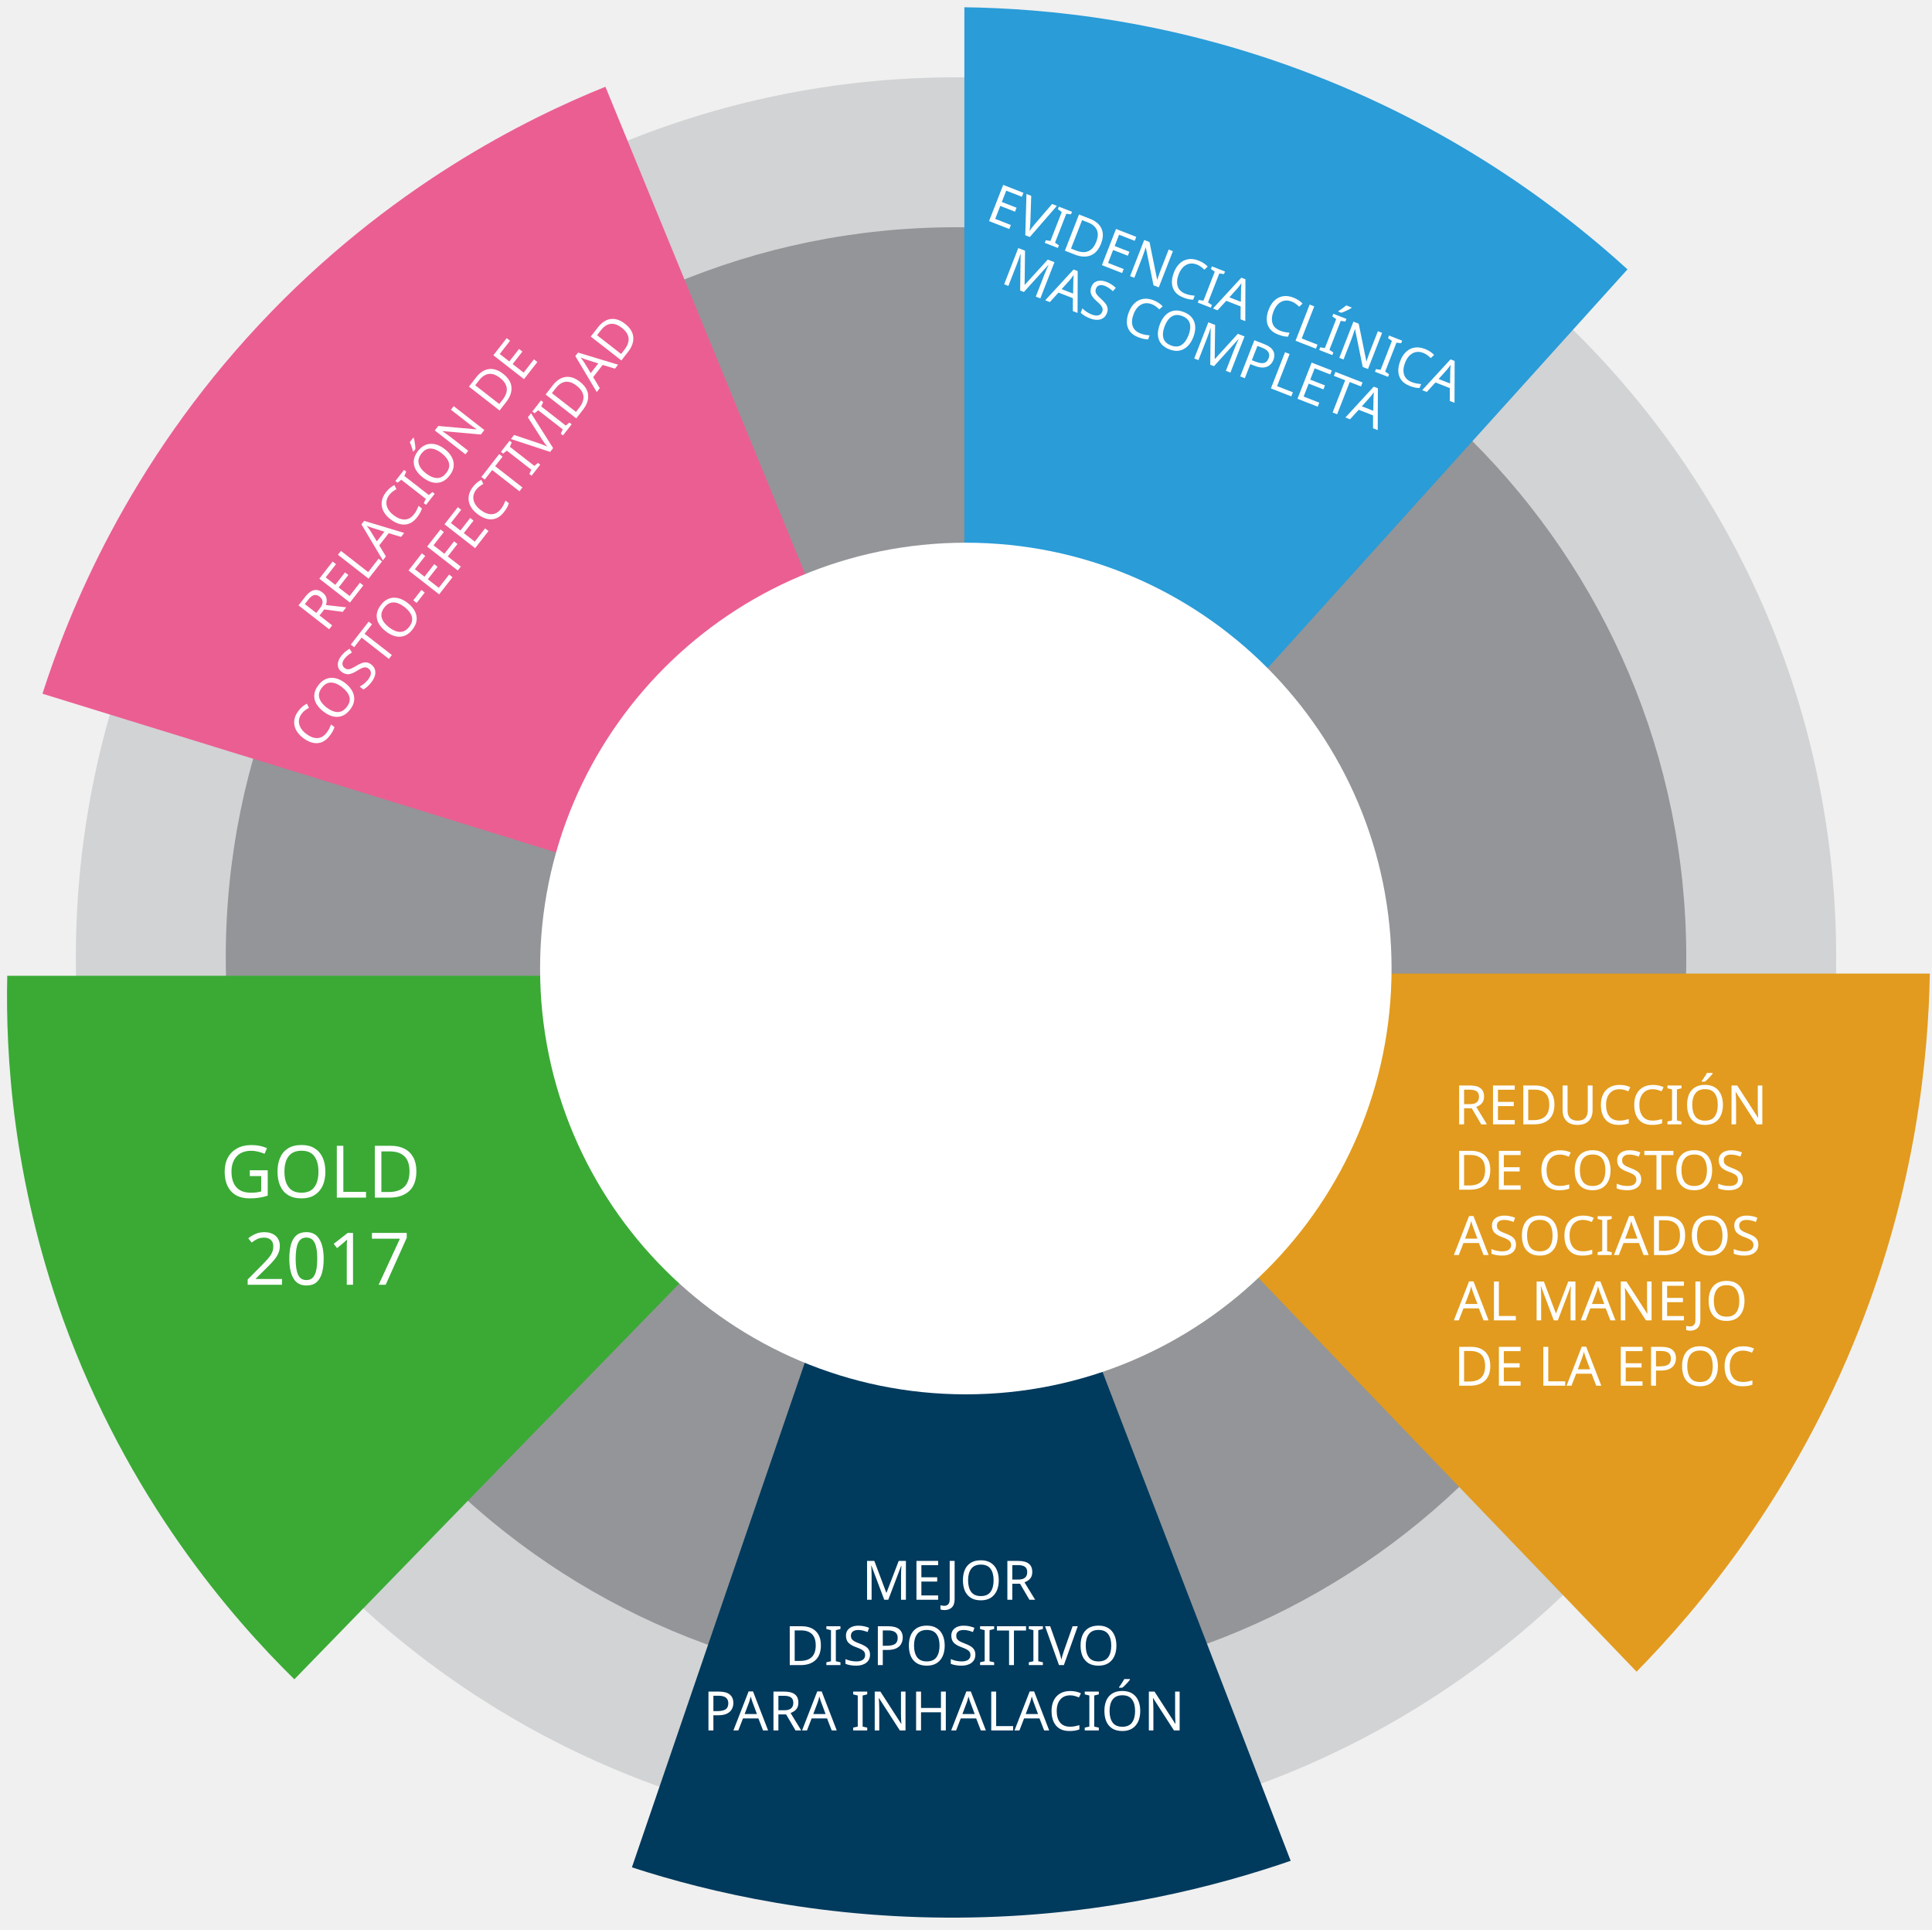
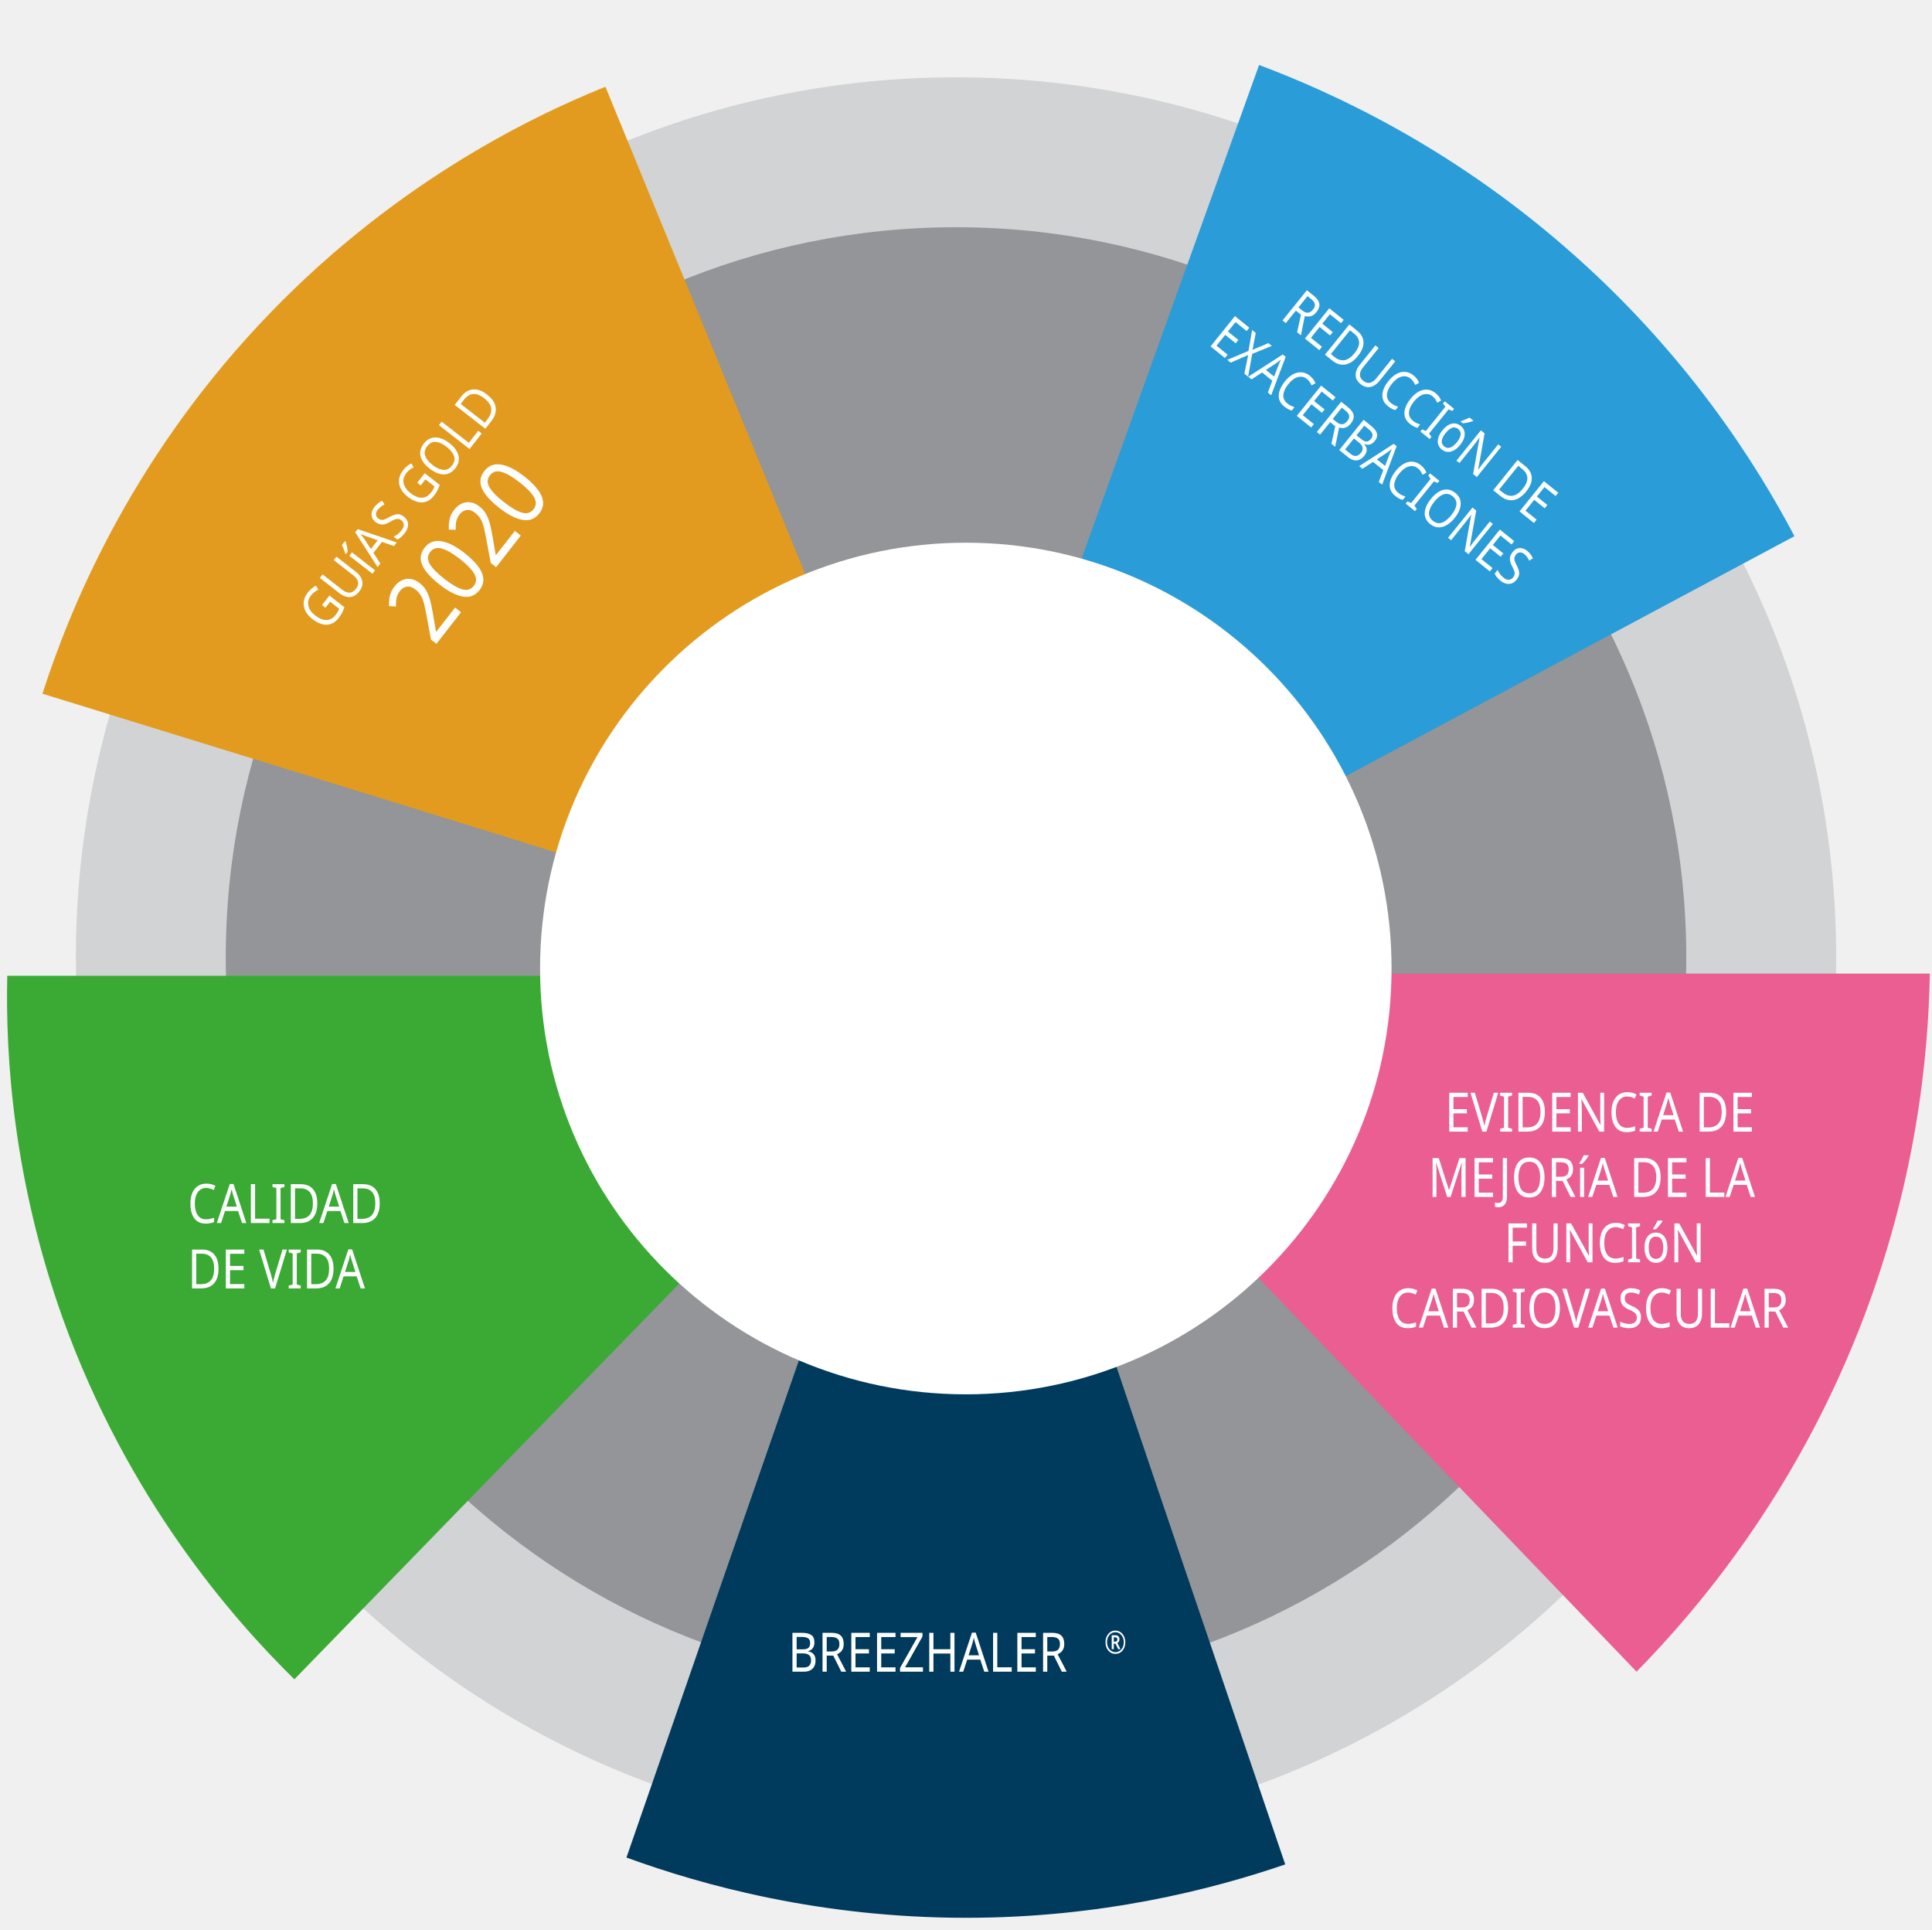
<svg xmlns="http://www.w3.org/2000/svg" version="1.1" id="Layer_1" x="0px" y="0px" viewBox="0 0 532.3 531.6" style="enable-background:new 0 0 532.3 531.6;" xml:space="preserve">
  <style type="text/css">
	.st0{fill:none;stroke:#000000;stroke-width:0.25;stroke-miterlimit:10;}
	.st1{fill:#D1D3D4;}
	.st2{fill:#939598;}
	.st3{fill:#2A9CD8;}
- 	.st4{fill:#E29B1E;}
+ 	.st4{fill:#EB5E92;}
	.st5{fill:#003A5D;}
	.st6{fill:#3AAA35;}
- 	.st7{fill:#EB5E92;}
+ 	.st7{fill:#E29B1E;}
	.st8{fill:#FFFFFF;}
- 	.st9{enable-background:new    ;}
- 	.st10{font-family:'Arial-BoldMT';}
- 	.st11{font-size:15px;}
- 	.st12{font-size:20px;}
+ 	.st9{font-family:'Arial-BoldMT';}
+ 	.st10{font-size:14.998px;}
+ 	.st11{font-size:25.999px;}
+ 	.st12{font-size:14.998px;}
+ 	.st13{font-size:15px;}
+ 	.st14{font-size:8.745px;}
</style>
  <path class="st0" d="M364.8,44.8" />
  <g>
    <circle class="st1" cx="263.4" cy="263.8" r="242.5" />
    <circle class="st2" cx="263.4" cy="263.8" r="201.2" />
-     <path class="st3" d="M448.4,74.2c-36.1,40-72.3,80.1-108.4,120.1c-5.2-6.1-14.6-15.6-29.1-22.6c-19.2-9.3-36.8-9.4-45.2-8.9V2   c22.2,0.3,56.9,3.4,96.1,18.6C402.9,36.5,431.6,58.9,448.4,74.2z" />
+     <path class="st3" d="M494.4,147.7c-47.5,25.4-95.1,50.9-142.7,76.3c-2.8-7.5-8.5-19.6-19.7-31.1c-14.9-15.2-31.4-21.3-39.5-23.7   l54.4-151.3c20.8,7.8,52.4,22.5,84.1,50C464.4,96.8,483.8,127.6,494.4,147.7z" />
    <path class="st4" d="M531.7,268.2c-0.4,22.9-3.8,58.2-19.4,97.8c-18.1,46-44.4,77.2-61.4,94.5l-114-118.7   c7.2-7.5,17.7-20.3,25.1-38.8c5.4-13.6,7.4-25.9,8.1-34.8H531.7z" />
-     <path class="st5" d="M355.6,512.6c-20.3,7-50.4,14.9-87.6,15.6c-40.1,0.8-72.7-6.9-93.9-13.8c16.7-48.8,33.4-97.6,50.2-146.5   c8.8,2.5,22.2,5.3,38.6,4.4c15.3-0.8,27.5-4.3,35.8-7.6C317.6,414.1,336.6,463.4,355.6,512.6z" />
+     <path class="st5" d="M354.1,513.6c-20.5,7-50.7,14.7-87.9,14.7c-40.1,0-72.5-8.9-93.6-16.6c17.8-51.4,35.6-102.7,53.5-154.2   c8.7,2.8,22.1,6.1,38.5,5.5c15.3-0.5,27.6-4,36-7.3C318.3,408.4,336.2,461,354.1,513.6z" />
    <path class="st6" d="M195.9,344.6c-38.3,39.3-76.5,78.6-114.8,118c-17.2-16.9-45.9-49.7-63.8-99.4C3.6,324.8,1.5,290.9,2,268.8   h158.2c0,8.7,1.3,24.9,9.8,42.6C178.2,328.4,189.3,339.1,195.9,344.6z" />
    <path class="st7" d="M227.4,171.7c-8.9,4-23.5,11.9-37.2,26.7c-14.2,15.3-21,31.1-24.2,40.4c-51.4-16-102.9-31.8-154.3-47.7   c7.2-22.4,23.4-62.9,59.8-101.8c35.5-37.9,73.7-56.7,95.3-65.4C187,73.1,207.2,122.4,227.4,171.7z" />
    <circle class="st8" cx="266.1" cy="266.8" r="117.3" />
-     <text transform="matrix(0.6146 -0.7888 0.7888 0.6146 89.7938 174.4907)" class="st9">
-       <tspan x="0" y="0" class="st8 st10 st11">RELACIÓN DE</tspan>
-       <tspan x="-27.5" y="18" class="st8 st10 st11">COSTO-EFECTIVIDAD</tspan>
-     </text>
-     <text transform="matrix(0.9315 0.3636 -0.3636 0.9315 271.1506 60.3772)" class="st8 st10 st11">EVIDENCIA CLÍNICA</text>
-     <text transform="matrix(0.9315 0.3636 -0.3636 0.9315 275.3068 77.7789)" class="st8 st10 st11">MAS COMPLETA</text>
-     <text transform="matrix(1 0 0 1 400.5675 309.7235)" class="st9">
-       <tspan x="0" y="0" class="st8 st10 st11">REDUCCIÓN</tspan>
-       <tspan x="0" y="18" class="st8 st10 st11">DE COSTOS</tspan>
-       <tspan x="0" y="36" class="st8 st10 st11">ASOCIADOS</tspan>
-       <tspan x="0" y="54" class="st8 st10 st11">AL MANEJO</tspan>
-       <tspan x="0" y="72" class="st8 st10 st11">DE LA EPOC</tspan>
-     </text>
-     <text transform="matrix(1 0 0 1 237.4392 440.6893)" class="st9">
-       <tspan x="0" y="0" class="st8 st10 st11">MEJOR</tspan>
-       <tspan x="-21.3" y="18" class="st8 st10 st11">DISPOSITIVO</tspan>
-       <tspan x="-43.7" y="36" class="st8 st10 st11">PARA INHALACIÓN</tspan>
-     </text>
-     <text transform="matrix(1 0 0 1 60.6827 329.9169)" class="st9">
-       <tspan x="0" y="0" class="st8 st10 st12">GOLD</tspan>
-       <tspan x="6.6" y="24" class="st8 st10 st12">2017</tspan>
-     </text>
+     <text transform="matrix(0.5532 -0.7099 0.7888 0.6146 89.7922 174.4917)" class="st8 st9 st10">GUíAS GOLD</text>
+     <text transform="matrix(0.5532 -0.7099 0.7888 0.6146 119.5493 178.2455)" class="st8 st9 st11">2020</text>
+     <text transform="matrix(0.662 0.5332 -0.6273 0.7788 352.395 87.5113)" class="st8 st9 st12">REDUCCIóN DE</text>
+     <text transform="matrix(0.662 0.5332 -0.6273 0.7788 332.5654 94.6505)" class="st8 st9 st12">EXACERBACIONES</text>
+     <text transform="matrix(0.85 0 0 1 398.0586 311.7236)" class="st8 st9 st13">EVIDENCIA DE</text>
+     <text transform="matrix(0.85 0 0 1 393.4688 329.7236)" class="st8 st9 st13">MEJORíA DE LA</text>
+     <text transform="matrix(0.85 0 0 1 414.3789 347.7236)" class="st8 st9 st13">FUNCIóN</text>
+     <text transform="matrix(0.85 0 0 1 382.8438 365.7236)" class="st8 st9 st13">CARDIOVASCULAR</text>
+     <text transform="matrix(0.85 0 0 1 51.6826 336.917)" class="st8 st9 st13">CALIDAD</text>
+     <text transform="matrix(0.85 0 0 1 51.6826 354.917)" class="st8 st9 st13">DE VIDA</text>
+     <text transform="matrix(0.85 0 0 1 217.0981 460.5)" class="st8 st9 st13">BREEZHALER</text>
+     <text transform="matrix(0.8501 0 0 1 304.2256 455.5049)" class="st8 st9 st14">®</text>
  </g>
</svg>
